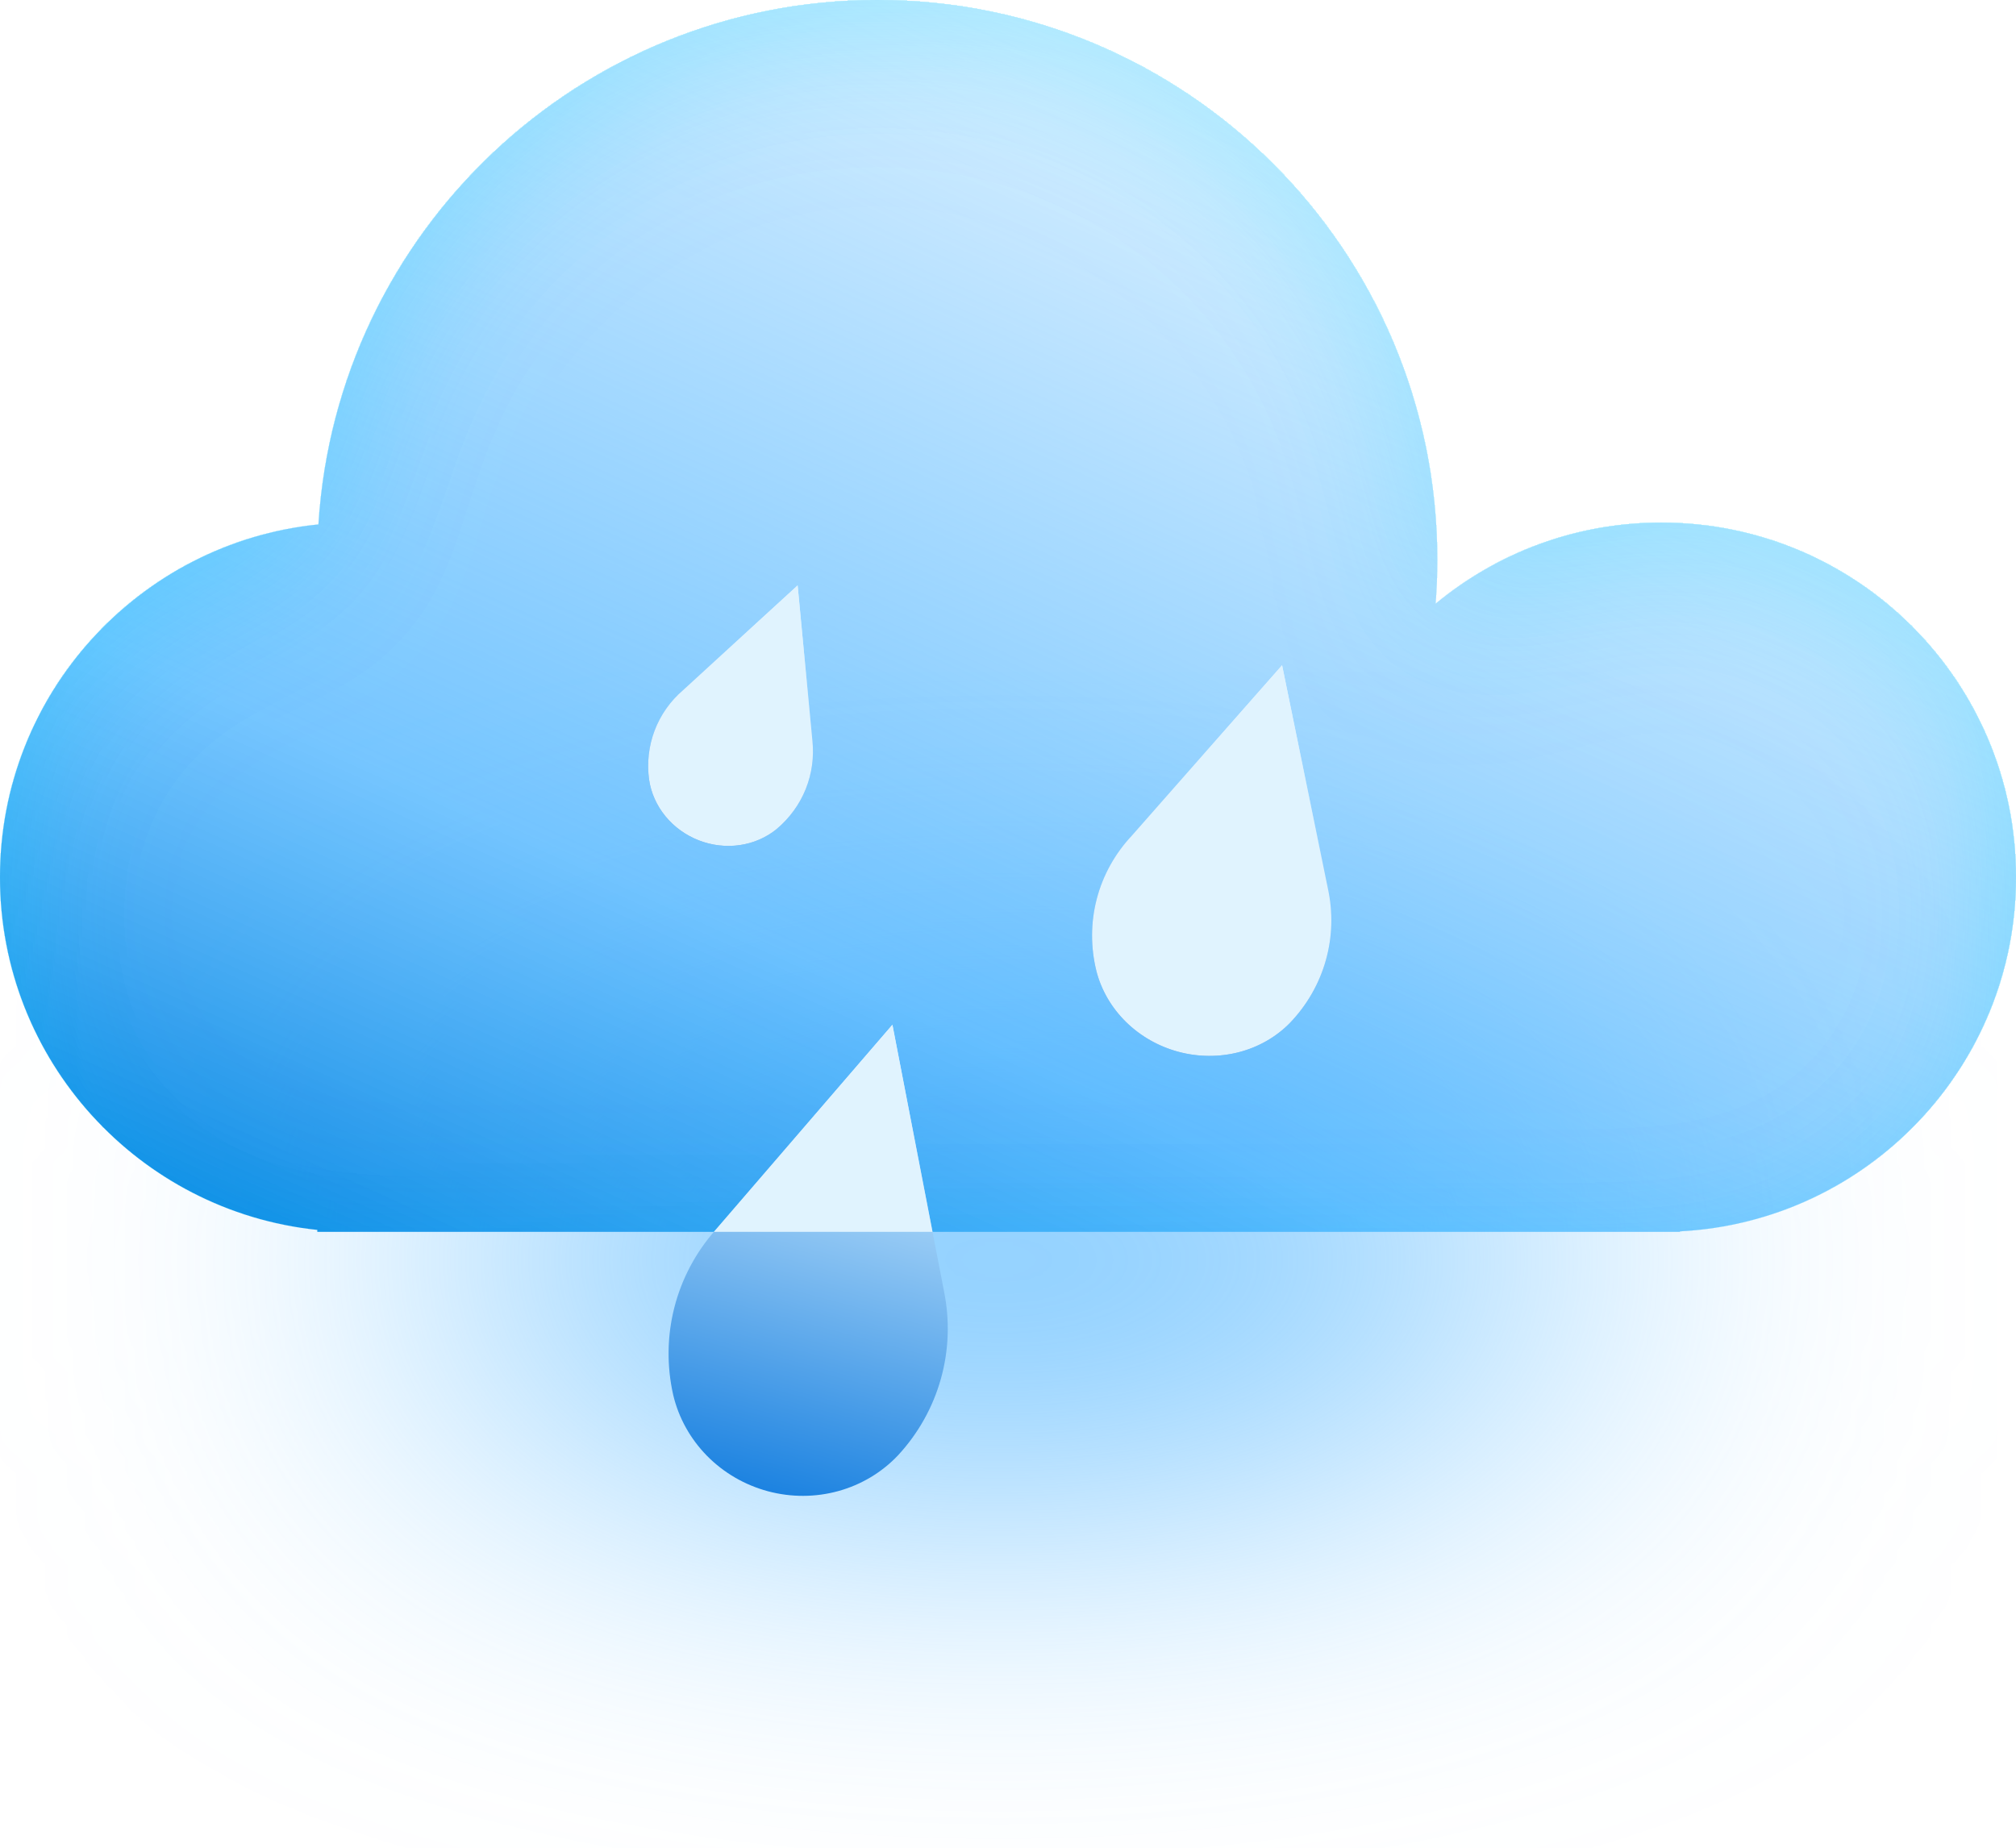
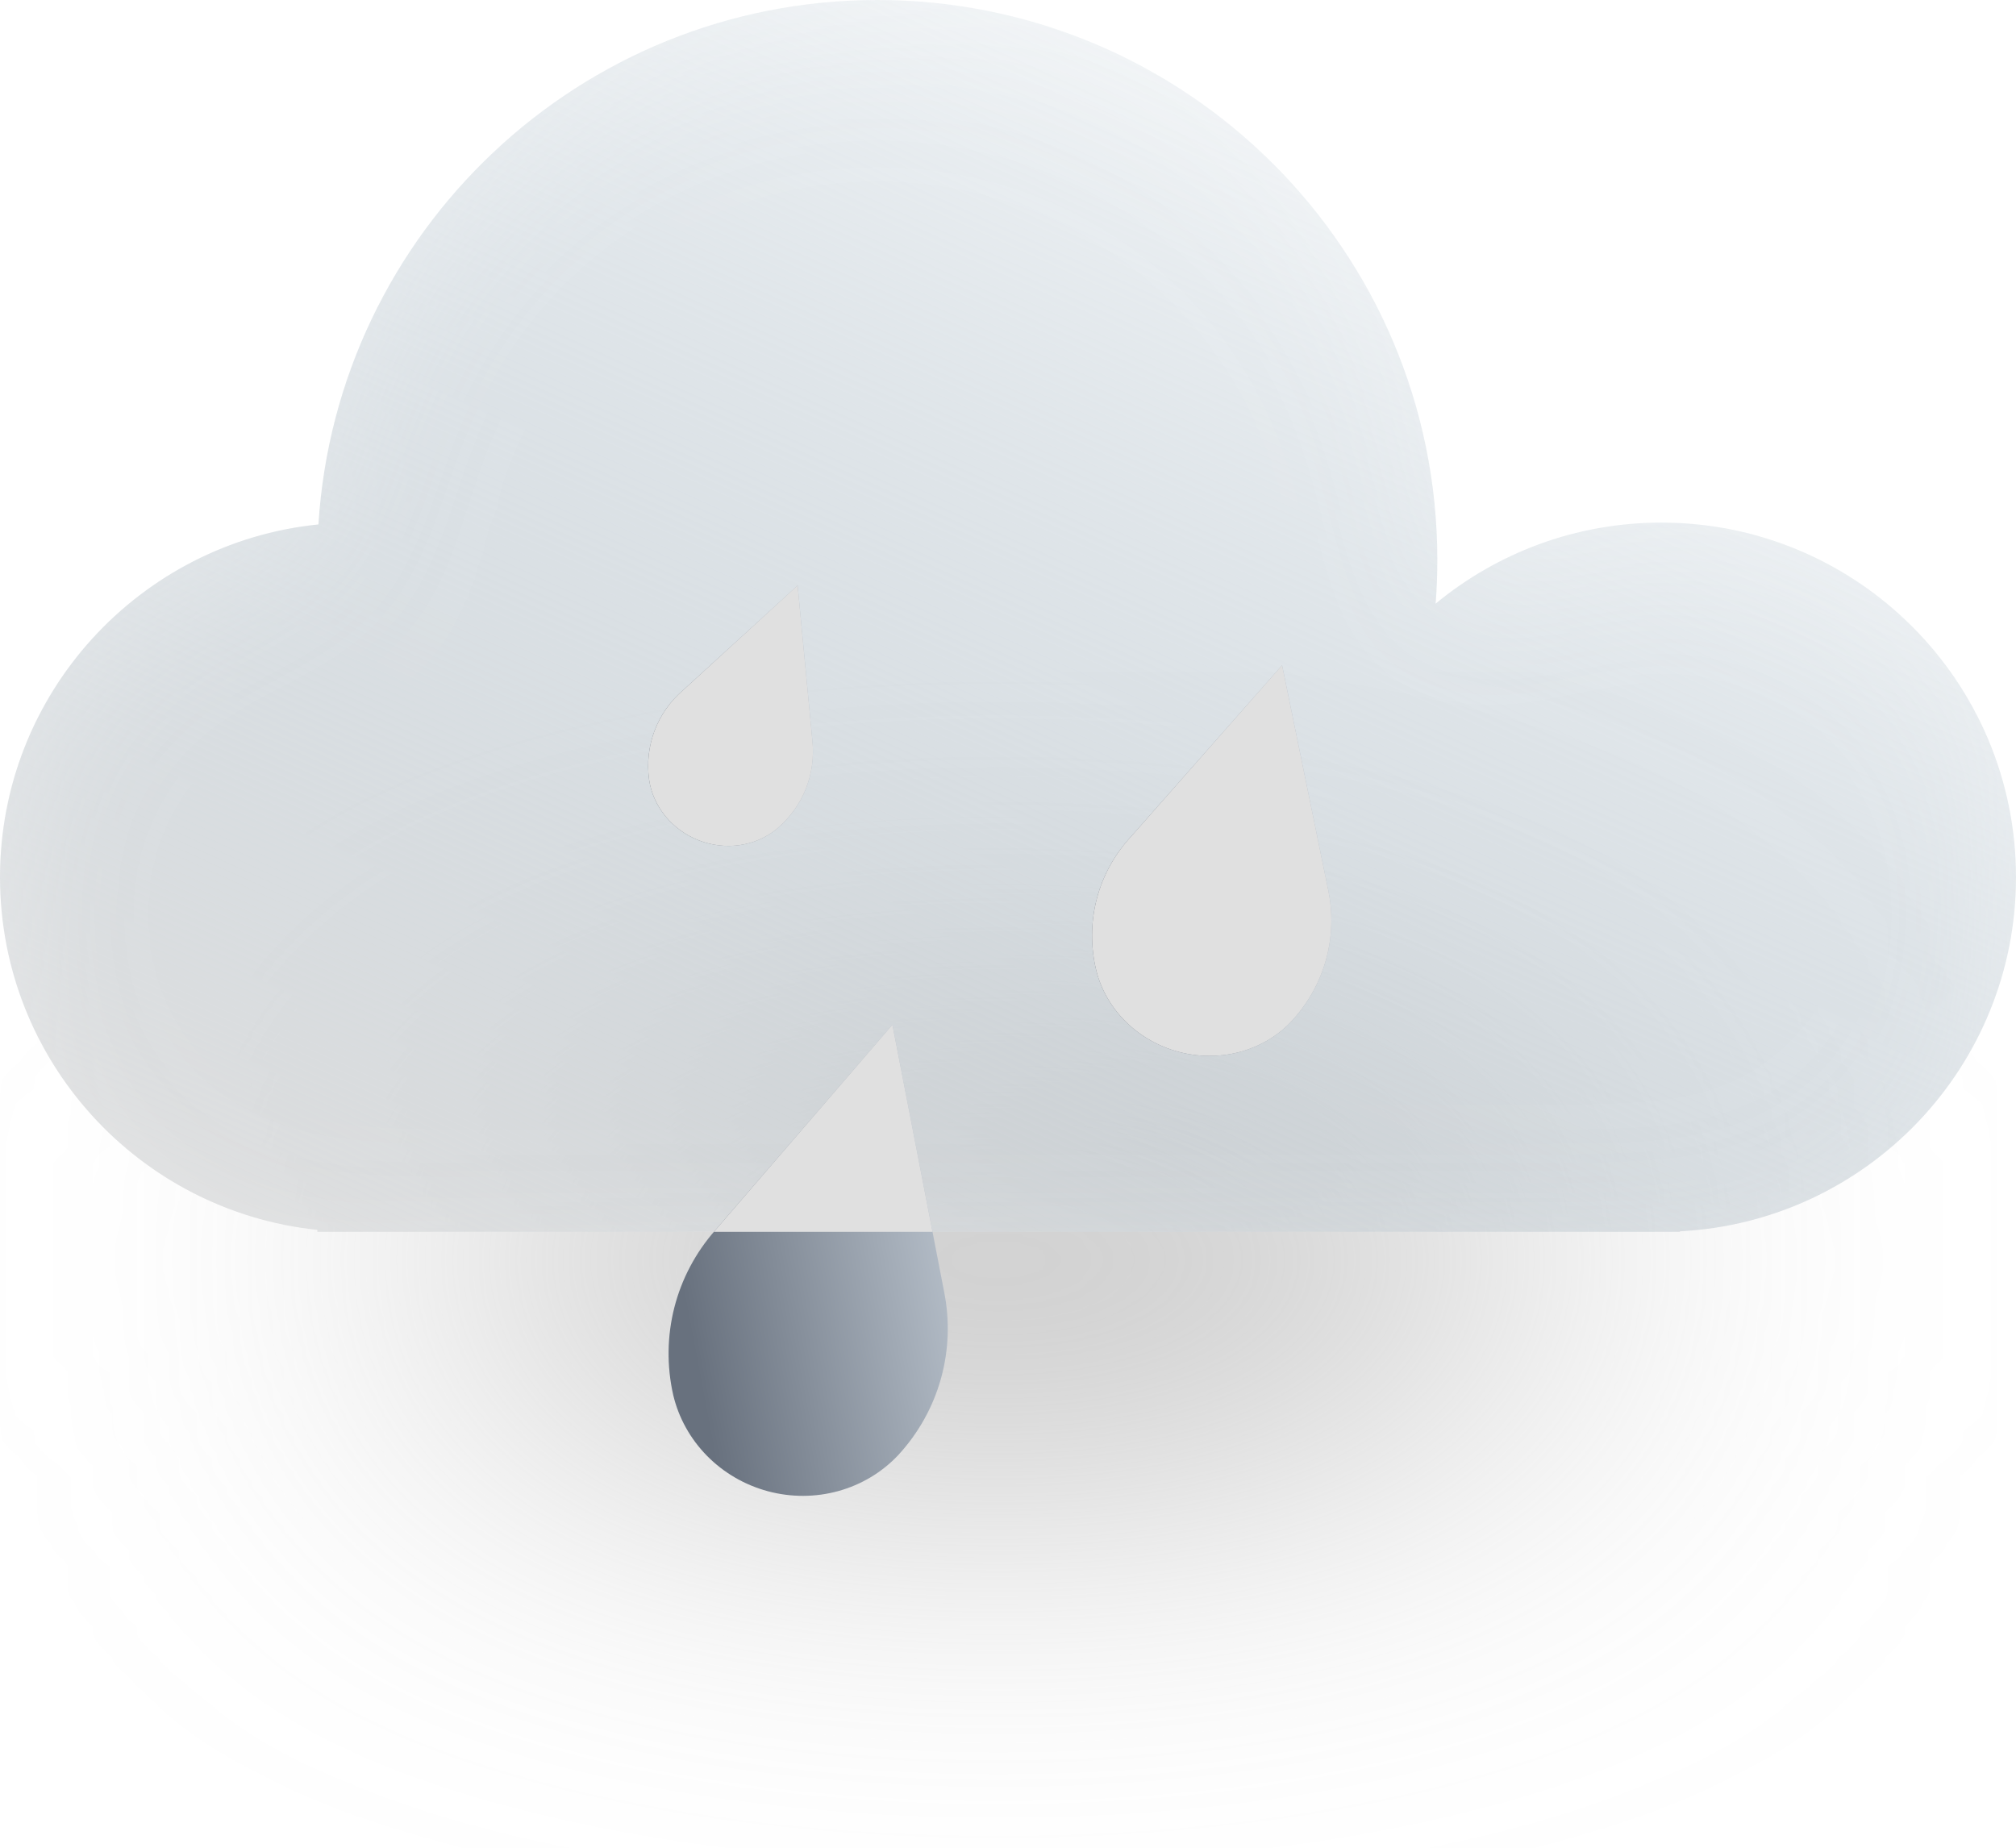
<svg xmlns="http://www.w3.org/2000/svg" width="108" height="99" viewBox="0 0 108 99" fill="none">
-   <g filter="url(#filter0_f_19_234)">
-     <ellipse cx="53.5" cy="67.5" rx="31.5" ry="9.5" fill="#4DB4FF" />
+   <g filter="url(#filter0_f_19_1427)">
+     <ellipse cx="53.5" cy="67.5" rx="31.5" ry="9.5" fill="#949494" fill-opacity="0.7" />
  </g>
-   <g filter="url(#filter1_bi_19_234)">
-     <path fill-rule="evenodd" clip-rule="evenodd" d="M77 30C77 30.788 76.97 31.569 76.91 32.342C80.195 29.63 84.407 28 89 28C99.493 28 108 36.507 108 47C108 57.158 100.029 65.454 90 65.974V66H89H19H17V65.896C7.447 64.897 0 56.818 0 47C0 37.162 7.478 29.07 17.059 28.098C18.041 12.416 31.07 0 47 0C63.569 0 77 13.431 77 30Z" fill="url(#paint0_linear_19_234)" />
+   <g filter="url(#filter1_bi_19_1427)">
+     <path fill-rule="evenodd" clip-rule="evenodd" d="M77 30C77 30.788 76.97 31.569 76.91 32.342C80.195 29.63 84.407 28 89 28C99.493 28 108 36.507 108 47C108 57.158 100.029 65.454 90 65.974V66H89H19H17V65.896C7.447 64.897 0 56.818 0 47C0 37.162 7.478 29.07 17.059 28.098C18.041 12.416 31.07 0 47 0C63.569 0 77 13.431 77 30Z" fill="url(#paint0_linear_19_1427)" />
  </g>
-   <path d="M68.683 35.643L60.635 44.774C59.73 45.737 59.085 46.899 58.755 48.162C58.425 49.425 58.419 50.753 58.738 52.037C59.001 53.056 59.549 53.996 60.323 54.757C61.097 55.517 62.069 56.069 63.133 56.355C64.198 56.64 65.315 56.647 66.366 56.376C67.417 56.104 68.361 55.564 69.098 54.813C70.013 53.86 70.673 52.71 71.026 51.455C71.38 50.2 71.416 48.876 71.133 47.587L68.683 35.643Z" fill="url(#paint1_linear_19_234)" />
-   <path d="M42.73 31.367L36.594 36.979C35.908 37.567 35.386 38.308 35.069 39.142C34.752 39.976 34.651 40.877 34.773 41.773C34.877 42.484 35.18 43.163 35.651 43.736C36.121 44.31 36.74 44.756 37.442 45.028C38.144 45.3 38.903 45.387 39.636 45.279C40.37 45.172 41.051 44.874 41.607 44.418C42.298 43.838 42.831 43.105 43.163 42.279C43.495 41.452 43.617 40.555 43.519 39.659L42.73 31.367Z" fill="url(#paint2_linear_19_234)" />
-   <path d="M47.808 54.906L38.315 65.918C37.265 67.11 36.516 68.527 36.125 70.058C35.735 71.589 35.715 73.193 36.065 74.743C36.355 75.966 36.981 77.093 37.875 78.002C38.77 78.911 39.898 79.567 41.139 79.9C42.38 80.233 43.686 80.229 44.915 79.889C46.144 79.549 47.25 78.885 48.112 77.971C49.191 76.804 49.975 75.405 50.402 73.884C50.83 72.363 50.889 70.761 50.576 69.204L47.808 54.906Z" fill="url(#paint3_linear_19_234)" />
-   <path fill-rule="evenodd" clip-rule="evenodd" d="M49.956 66H38.244C38.267 65.973 38.291 65.945 38.315 65.918L47.808 54.906L49.956 66ZM36.594 36.979L42.73 31.367L43.519 39.659C43.616 40.555 43.495 41.453 43.163 42.279C42.831 43.105 42.298 43.838 41.607 44.419C41.051 44.874 40.37 45.172 39.636 45.279C38.903 45.387 38.144 45.3 37.442 45.028C36.74 44.756 36.121 44.31 35.65 43.736C35.18 43.163 34.877 42.484 34.773 41.773C34.651 40.878 34.752 39.976 35.069 39.142C35.386 38.308 35.908 37.567 36.594 36.979ZM60.635 44.774L68.683 35.644L71.133 47.587C71.416 48.876 71.38 50.2 71.026 51.455C70.673 52.71 70.013 53.86 69.098 54.813C68.361 55.564 67.417 56.104 66.366 56.376C65.315 56.647 64.198 56.64 63.133 56.355C62.069 56.07 61.097 55.517 60.323 54.757C59.549 53.996 59.001 53.056 58.738 52.037C58.419 50.753 58.425 49.425 58.755 48.162C59.085 46.899 59.73 45.737 60.635 44.774Z" fill="#E0F3FE" />
+   <path d="M68.683 35.643L60.635 44.774C59.73 45.737 59.085 46.899 58.755 48.162C58.425 49.425 58.419 50.753 58.738 52.037C59.001 53.056 59.549 53.996 60.323 54.757C61.097 55.517 62.069 56.069 63.133 56.355C64.198 56.64 65.315 56.647 66.366 56.376C67.417 56.104 68.361 55.564 69.098 54.813C70.013 53.86 70.673 52.71 71.026 51.455C71.38 50.2 71.416 48.876 71.133 47.587L68.683 35.643Z" fill="url(#paint1_linear_19_1427)" />
+   <path d="M42.73 31.367L36.594 36.979C35.908 37.567 35.386 38.308 35.069 39.142C34.752 39.976 34.651 40.877 34.773 41.773C34.877 42.484 35.18 43.163 35.651 43.736C36.121 44.31 36.74 44.756 37.442 45.028C38.144 45.3 38.903 45.387 39.636 45.279C40.37 45.172 41.051 44.874 41.607 44.418C42.298 43.838 42.831 43.105 43.163 42.279C43.495 41.452 43.617 40.555 43.519 39.659L42.73 31.367Z" fill="url(#paint2_linear_19_1427)" />
+   <path d="M47.808 54.906L38.315 65.918C37.265 67.11 36.516 68.527 36.125 70.058C35.735 71.589 35.715 73.193 36.065 74.743C36.355 75.966 36.981 77.093 37.875 78.002C38.77 78.911 39.898 79.567 41.139 79.9C42.38 80.233 43.686 80.229 44.915 79.889C46.144 79.549 47.25 78.885 48.112 77.971C49.191 76.804 49.975 75.405 50.402 73.884C50.83 72.363 50.889 70.761 50.576 69.204L47.808 54.906Z" fill="url(#paint3_linear_19_1427)" />
+   <path fill-rule="evenodd" clip-rule="evenodd" d="M49.956 66H38.244C38.267 65.973 38.291 65.945 38.315 65.918L47.808 54.906L49.956 66ZM36.594 36.979L42.73 31.367L43.519 39.659C43.616 40.555 43.495 41.453 43.163 42.279C42.831 43.105 42.298 43.838 41.607 44.419C41.051 44.874 40.37 45.172 39.636 45.279C38.903 45.387 38.144 45.3 37.442 45.028C36.74 44.756 36.121 44.31 35.65 43.736C35.18 43.163 34.877 42.484 34.773 41.773C34.651 40.878 34.752 39.976 35.069 39.142C35.386 38.308 35.908 37.567 36.594 36.979ZM60.635 44.774L68.683 35.644L71.133 47.587C71.416 48.876 71.38 50.2 71.026 51.455C70.673 52.71 70.013 53.86 69.098 54.813C68.361 55.564 67.417 56.104 66.366 56.376C65.315 56.647 64.198 56.64 63.133 56.355C62.069 56.07 61.097 55.517 60.323 54.757C59.549 53.996 59.001 53.056 58.738 52.037C58.419 50.753 58.425 49.425 58.755 48.162C59.085 46.899 59.73 45.737 60.635 44.774Z" fill="#E0E0E0" />
  <defs>
-     <filter id="filter0_f_19_234" x="0" y="36" width="107" height="63" filterUnits="userSpaceOnUse" color-interpolation-filters="sRGB">
+     <filter id="filter0_f_19_1427" x="0" y="36" width="107" height="63" filterUnits="userSpaceOnUse" color-interpolation-filters="sRGB">
      <feFlood flood-opacity="0" result="BackgroundImageFix" />
      <feBlend mode="normal" in="SourceGraphic" in2="BackgroundImageFix" result="shape" />
-       <feGaussianBlur stdDeviation="11" result="effect1_foregroundBlur_19_234" />
+       <feGaussianBlur stdDeviation="11" result="effect1_foregroundBlur_19_1427" />
    </filter>
-     <filter id="filter1_bi_19_234" x="-7" y="-7" width="122" height="80" filterUnits="userSpaceOnUse" color-interpolation-filters="sRGB">
+     <filter id="filter1_bi_19_1427" x="-7" y="-7" width="122" height="80" filterUnits="userSpaceOnUse" color-interpolation-filters="sRGB">
      <feFlood flood-opacity="0" result="BackgroundImageFix" />
      <feGaussianBlur in="BackgroundImageFix" stdDeviation="3.5" />
-       <feComposite in2="SourceAlpha" operator="in" result="effect1_backgroundBlur_19_234" />
-       <feBlend mode="normal" in="SourceGraphic" in2="effect1_backgroundBlur_19_234" result="shape" />
+       <feComposite in2="SourceAlpha" operator="in" result="effect1_backgroundBlur_19_1427" />
+       <feBlend mode="normal" in="SourceGraphic" in2="effect1_backgroundBlur_19_1427" result="shape" />
      <feColorMatrix in="SourceAlpha" type="matrix" values="0 0 0 0 0 0 0 0 0 0 0 0 0 0 0 0 0 0 127 0" result="hardAlpha" />
      <feOffset dy="2" />
      <feGaussianBlur stdDeviation="4" />
      <feComposite in2="hardAlpha" operator="arithmetic" k2="-1" k3="1" />
-       <feColorMatrix type="matrix" values="0 0 0 0 0 0 0 0 0 0.82 0 0 0 0 1 0 0 0 0.25 0" />
-       <feBlend mode="normal" in2="shape" result="effect2_innerShadow_19_234" />
+       <feColorMatrix type="matrix" values="0 0 0 0 1 0 0 0 0 1 0 0 0 0 1 0 0 0 0.25 0" />
+       <feBlend mode="normal" in2="shape" result="effect2_innerShadow_19_1427" />
    </filter>
-     <linearGradient id="paint0_linear_19_234" x1="56" y1="89.5" x2="96.5" y2="1.95655e-07" gradientUnits="userSpaceOnUse">
-       <stop stop-color="#0082DF" />
-       <stop offset="0.3" stop-color="#48B2FF" stop-opacity="0.75" />
-       <stop offset="1" stop-color="#3BADFF" stop-opacity="0" />
+     <linearGradient id="paint0_linear_19_1427" x1="56" y1="89.5" x2="96.5" y2="1.95655e-07" gradientUnits="userSpaceOnUse">
+       <stop stop-color="#DFDFDF" />
+       <stop offset="1" stop-color="#92AABB" stop-opacity="0" />
    </linearGradient>
-     <linearGradient id="paint1_linear_19_234" x1="68.686" y1="35.644" x2="62.084" y2="60.284" gradientUnits="userSpaceOnUse">
-       <stop stop-color="#E4F5FF" />
-       <stop offset="0.147" stop-color="#D7F0FF" />
-       <stop offset="1" stop-color="#0072DC" />
+     <linearGradient id="paint1_linear_19_1427" x1="59.875" y1="50.989" x2="77.981" y2="47.282" gradientUnits="userSpaceOnUse">
+       <stop stop-color="#68717E" />
+       <stop offset="1" stop-color="#DAE3EC" />
    </linearGradient>
-     <linearGradient id="paint2_linear_19_234" x1="42.733" y1="31.368" x2="36.441" y2="47.62" gradientUnits="userSpaceOnUse">
-       <stop stop-color="#E4F5FF" />
-       <stop offset="0.147" stop-color="#D7F0FF" />
-       <stop offset="1" stop-color="#0072DC" />
+     <linearGradient id="paint2_linear_19_1427" x1="35.622" y1="41.145" x2="48.193" y2="39.954" gradientUnits="userSpaceOnUse">
+       <stop stop-color="#68717E" />
+       <stop offset="1" stop-color="#DAE3EC" />
    </linearGradient>
-     <linearGradient id="paint3_linear_19_234" x1="47.835" y1="54.913" x2="40.216" y2="83.347" gradientUnits="userSpaceOnUse">
-       <stop stop-color="#E4F5FF" />
-       <stop offset="0.078" stop-color="#D7F0FF" />
-       <stop offset="1" stop-color="#0072DC" />
+     <linearGradient id="paint3_linear_19_1427" x1="37.393" y1="73.476" x2="58.667" y2="69.438" gradientUnits="userSpaceOnUse">
+       <stop stop-color="#68717E" />
+       <stop offset="1" stop-color="#DAE3EC" />
    </linearGradient>
  </defs>
</svg>
